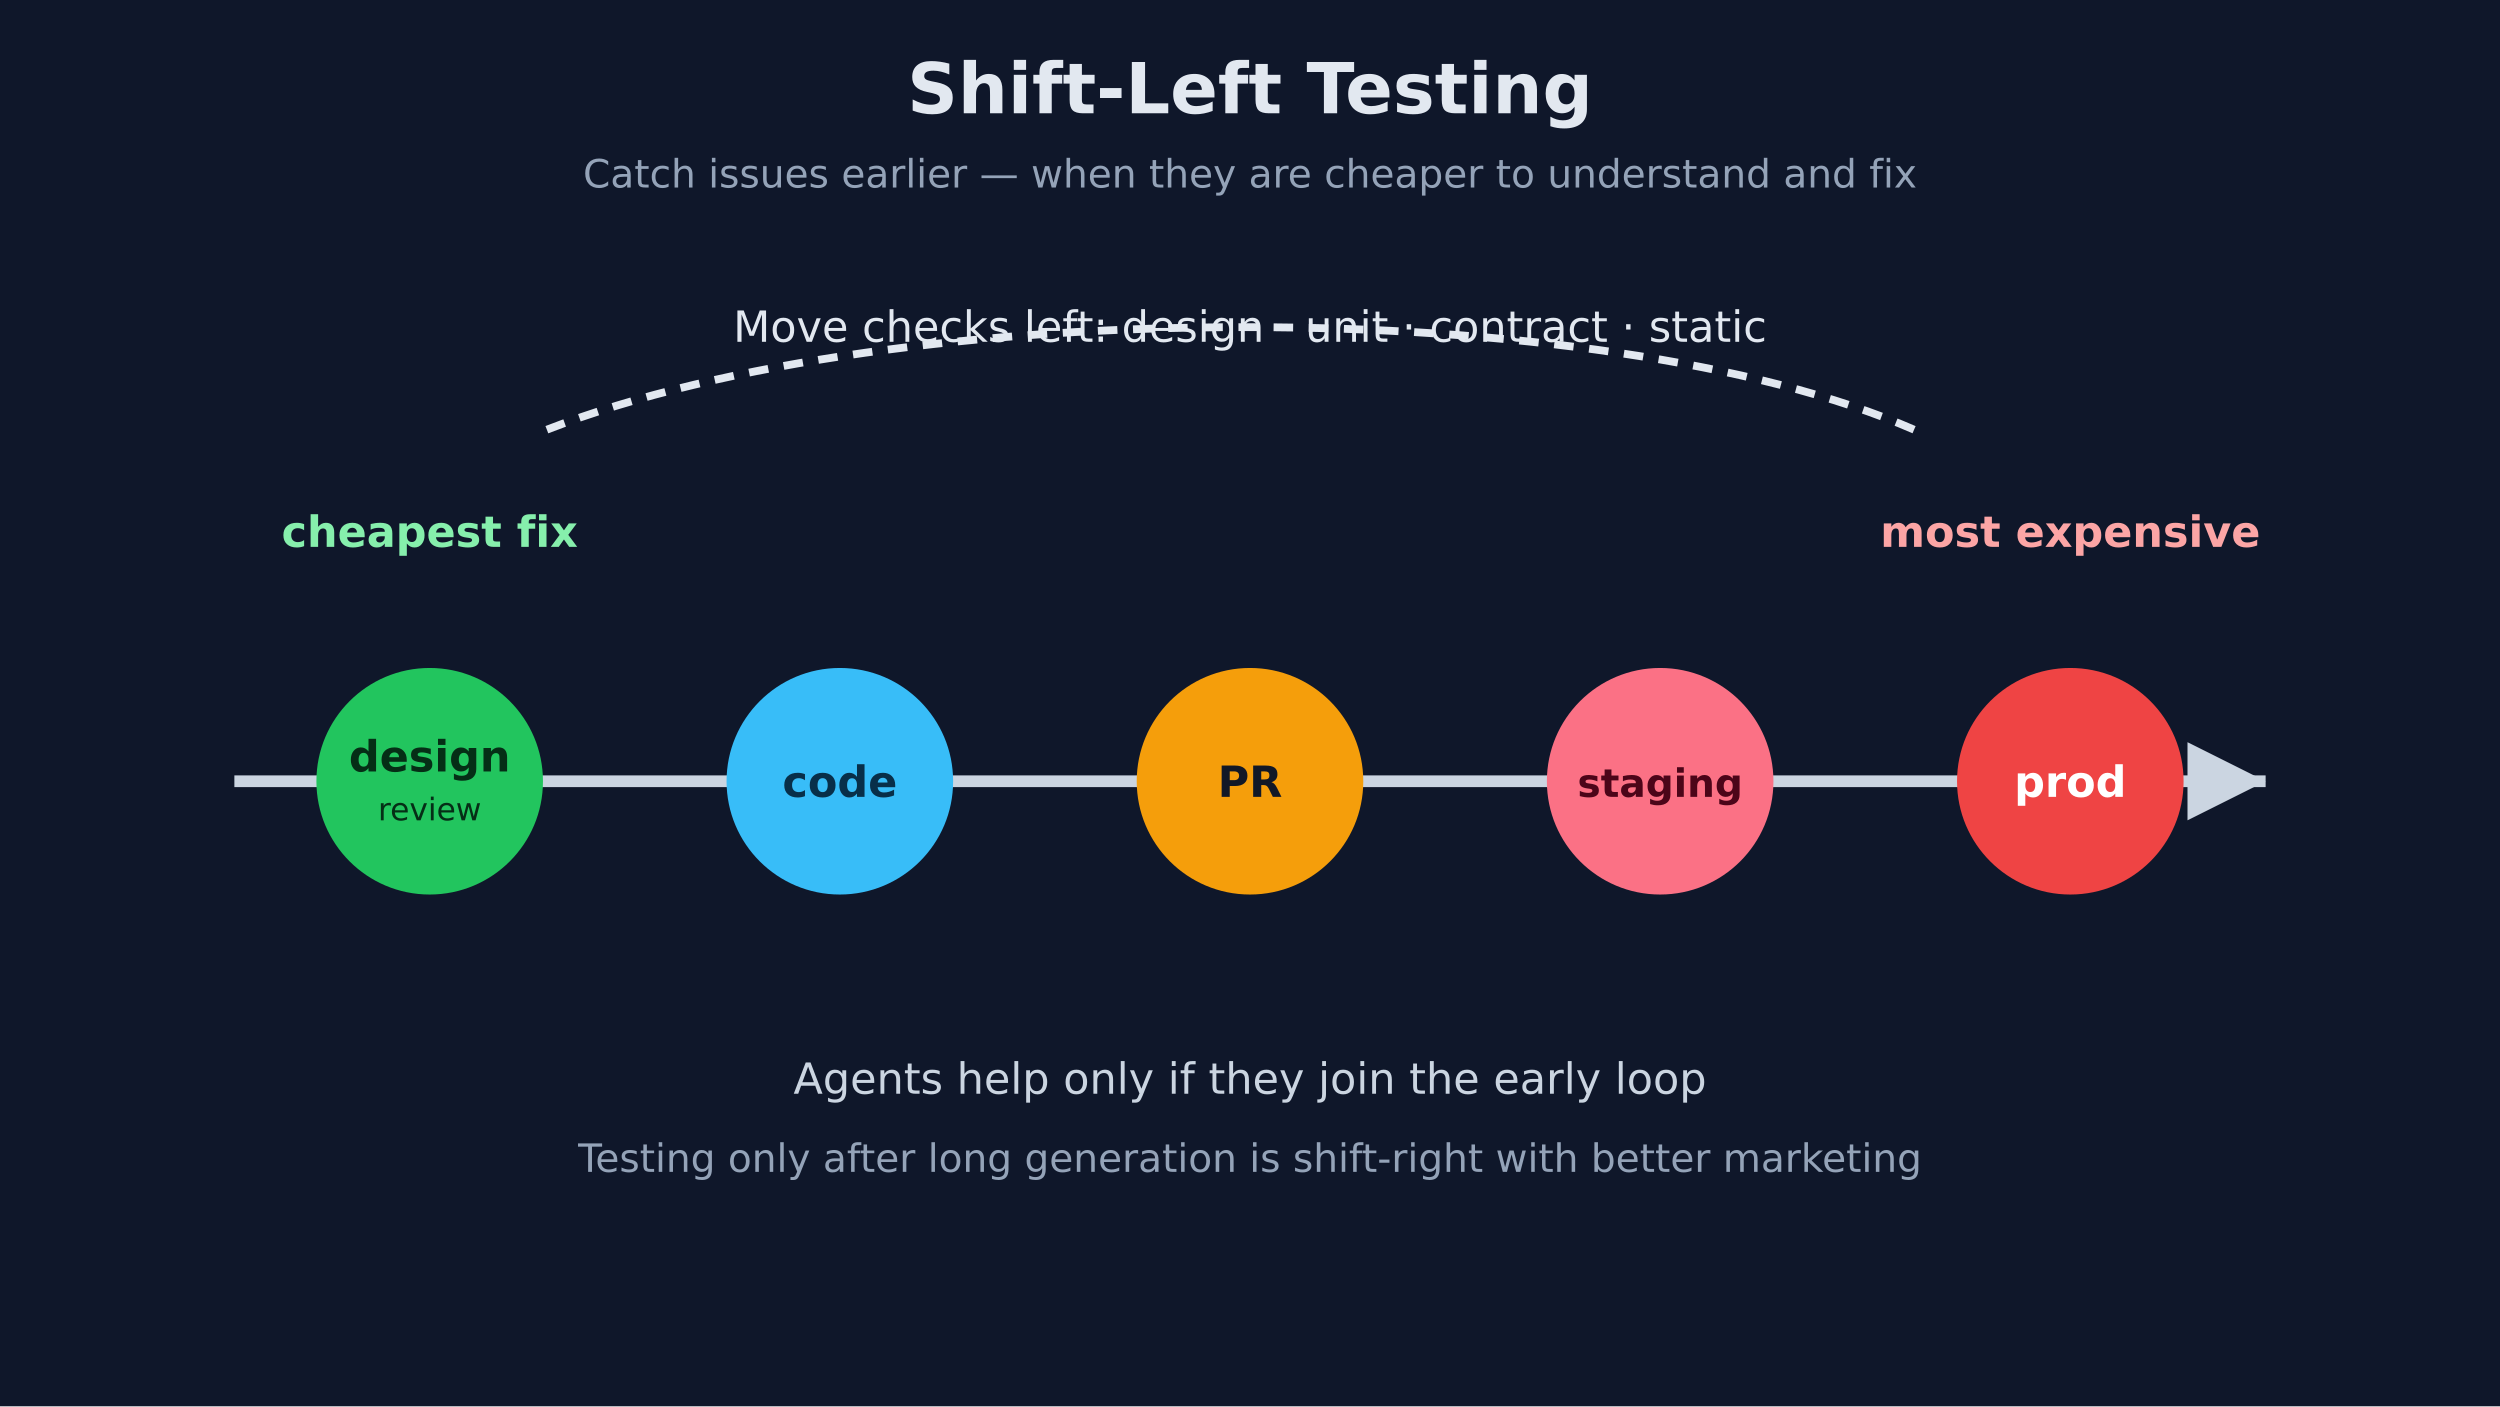
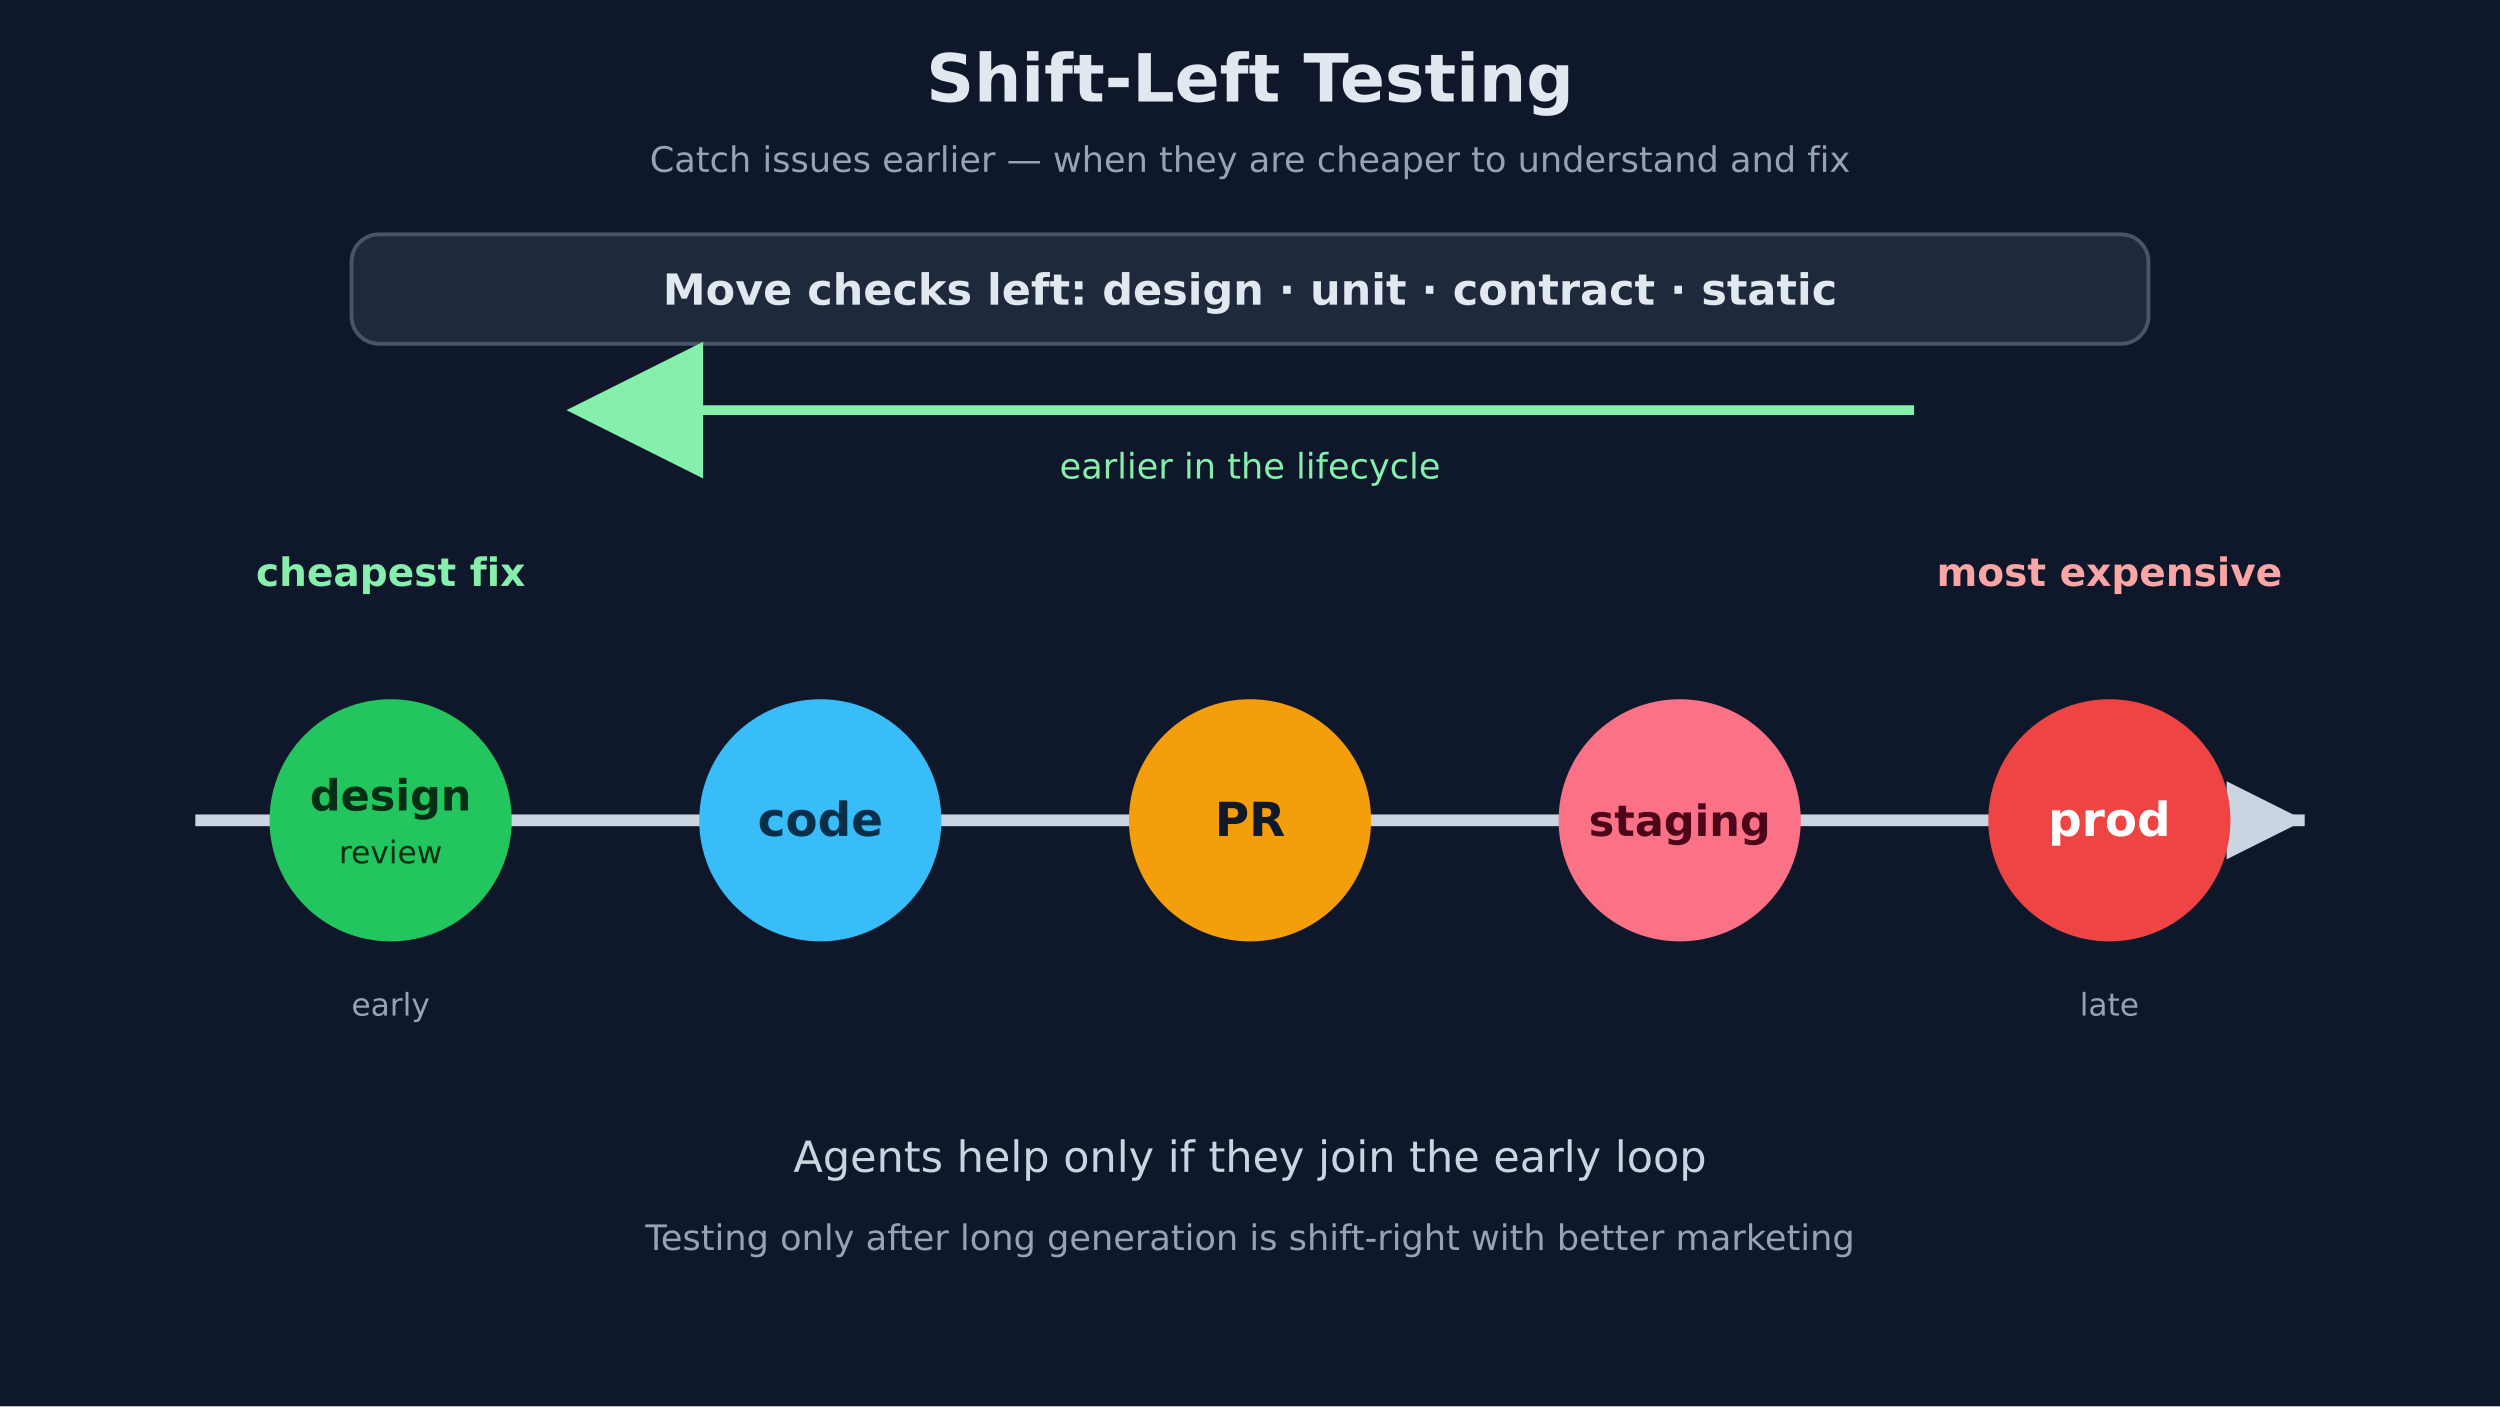
<svg xmlns="http://www.w3.org/2000/svg" width="1280" height="720" viewBox="0 0 1280 720">
  <rect width="1280" height="720" fill="#0f172a" />
-   <text x="640" y="58" text-anchor="middle" font-family="DejaVu Sans, Arial, sans-serif" font-size="36" fill="#e2e8f0" font-weight="700">Shift-Left Testing</text>
-   <text x="640" y="96" text-anchor="middle" font-family="DejaVu Sans, Arial, sans-serif" font-size="20" fill="#94a3b8">Catch issues earlier — when they are cheaper to understand and fix</text>
-   <line x1="120" y1="400" x2="1160" y2="400" stroke="#cbd5e1" stroke-width="6" />
-   <polygon points="1160,400 1120,380 1120,420" fill="#cbd5e1" />
-   <circle cx="220" cy="400" r="58" fill="#22c55e" />
-   <text x="220" y="395" text-anchor="middle" font-family="DejaVu Sans, Arial, sans-serif" font-size="22" fill="#052e16" font-weight="700">design</text>
-   <text x="220" y="420" text-anchor="middle" font-family="DejaVu Sans, Arial, sans-serif" font-size="16" fill="#052e16">review</text>
-   <circle cx="430" cy="400" r="58" fill="#38bdf8" />
-   <text x="430" y="408" text-anchor="middle" font-family="DejaVu Sans, Arial, sans-serif" font-size="22" fill="#082f49" font-weight="700">code</text>
-   <circle cx="640" cy="400" r="58" fill="#f59e0b" />
-   <text x="640" y="408" text-anchor="middle" font-family="DejaVu Sans, Arial, sans-serif" font-size="22" fill="#111827" font-weight="700">PR</text>
-   <circle cx="850" cy="400" r="58" fill="#fb7185" />
-   <text x="850" y="408" text-anchor="middle" font-family="DejaVu Sans, Arial, sans-serif" font-size="20" fill="#4c0519" font-weight="700">staging</text>
-   <circle cx="1060" cy="400" r="58" fill="#ef4444" />
-   <text x="1060" y="408" text-anchor="middle" font-family="DejaVu Sans, Arial, sans-serif" font-size="22" fill="#ffffff" font-weight="700">prod</text>
-   <text x="220" y="280" text-anchor="middle" font-family="DejaVu Sans, Arial, sans-serif" font-size="22" fill="#86efac" font-weight="700">cheapest fix</text>
-   <text x="1060" y="280" text-anchor="middle" font-family="DejaVu Sans, Arial, sans-serif" font-size="22" fill="#fca5a5" font-weight="700">most expensive</text>
-   <path d="M 980 220 C 820 150, 460 150, 280 220" fill="none" stroke="#e2e8f0" stroke-width="4" stroke-dasharray="10 8" />
-   <text x="640" y="175" text-anchor="middle" font-family="DejaVu Sans, Arial, sans-serif" font-size="22" fill="#e2e8f0">Move checks left: design · unit · contract · static</text>
-   <text x="640" y="560" text-anchor="middle" font-family="DejaVu Sans, Arial, sans-serif" font-size="22" fill="#cbd5e1">Agents help only if they join the early loop</text>
-   <text x="640" y="600" text-anchor="middle" font-family="DejaVu Sans, Arial, sans-serif" font-size="20" fill="#94a3b8">Testing only after long generation is shift-right with better marketing</text>
+   <text x="640" y="52" text-anchor="middle" font-family="DejaVu Sans, Arial, sans-serif" font-size="34" fill="#e2e8f0" font-weight="700">Shift-Left Testing</text>
+   <text x="640" y="88" text-anchor="middle" font-family="DejaVu Sans, Arial, sans-serif" font-size="18" fill="#94a3b8">Catch issues earlier — when they are cheaper to understand and fix</text>
+   <rect x="180" y="120" width="920" height="56" rx="14" fill="#1e293b" stroke="#475569" stroke-width="2" />
+   <text x="640" y="156" text-anchor="middle" font-family="DejaVu Sans, Arial, sans-serif" font-size="22" fill="#e2e8f0" font-weight="700">Move checks left: design · unit · contract · static</text>
+   <defs>
+     <marker id="shiftArrow" markerWidth="14" markerHeight="14" refX="12" refY="7" orient="auto">
+       <path d="M0,0 L14,7 L0,14 z" fill="#86efac" />
+     </marker>
+   </defs>
+   <line x1="980" y1="210" x2="300" y2="210" stroke="#86efac" stroke-width="5" marker-end="url(#shiftArrow)" />
+   <text x="640" y="245" text-anchor="middle" font-family="DejaVu Sans, Arial, sans-serif" font-size="18" fill="#86efac">earlier in the lifecycle</text>
+   <text x="200" y="300" text-anchor="middle" font-family="DejaVu Sans, Arial, sans-serif" font-size="20" fill="#86efac" font-weight="700">cheapest fix</text>
+   <text x="1080" y="300" text-anchor="middle" font-family="DejaVu Sans, Arial, sans-serif" font-size="20" fill="#fca5a5" font-weight="700">most expensive</text>
+   <line x1="100" y1="420" x2="1180" y2="420" stroke="#cbd5e1" stroke-width="6" />
+   <polygon points="1180,420 1140,400 1140,440" fill="#cbd5e1" />
+   <circle cx="200" cy="420" r="62" fill="#22c55e" />
+   <text x="200" y="415" text-anchor="middle" font-family="DejaVu Sans, Arial, sans-serif" font-size="22" fill="#052e16" font-weight="700">design</text>
+   <text x="200" y="442" text-anchor="middle" font-family="DejaVu Sans, Arial, sans-serif" font-size="16" fill="#052e16">review</text>
+   <circle cx="420" cy="420" r="62" fill="#38bdf8" />
+   <text x="420" y="428" text-anchor="middle" font-family="DejaVu Sans, Arial, sans-serif" font-size="24" fill="#082f49" font-weight="700">code</text>
+   <circle cx="640" cy="420" r="62" fill="#f59e0b" />
+   <text x="640" y="428" text-anchor="middle" font-family="DejaVu Sans, Arial, sans-serif" font-size="24" fill="#111827" font-weight="700">PR</text>
+   <circle cx="860" cy="420" r="62" fill="#fb7185" />
+   <text x="860" y="428" text-anchor="middle" font-family="DejaVu Sans, Arial, sans-serif" font-size="22" fill="#4c0519" font-weight="700">staging</text>
+   <circle cx="1080" cy="420" r="62" fill="#ef4444" />
+   <text x="1080" y="428" text-anchor="middle" font-family="DejaVu Sans, Arial, sans-serif" font-size="24" fill="#ffffff" font-weight="700">prod</text>
+   <text x="200" y="520" text-anchor="middle" font-family="DejaVu Sans, Arial, sans-serif" font-size="16" fill="#94a3b8">early</text>
+   <text x="1080" y="520" text-anchor="middle" font-family="DejaVu Sans, Arial, sans-serif" font-size="16" fill="#94a3b8">late</text>
+   <text x="640" y="600" text-anchor="middle" font-family="DejaVu Sans, Arial, sans-serif" font-size="22" fill="#cbd5e1">Agents help only if they join the early loop</text>
+   <text x="640" y="640" text-anchor="middle" font-family="DejaVu Sans, Arial, sans-serif" font-size="18" fill="#94a3b8">Testing only after long generation is shift-right with better marketing</text>
</svg>
